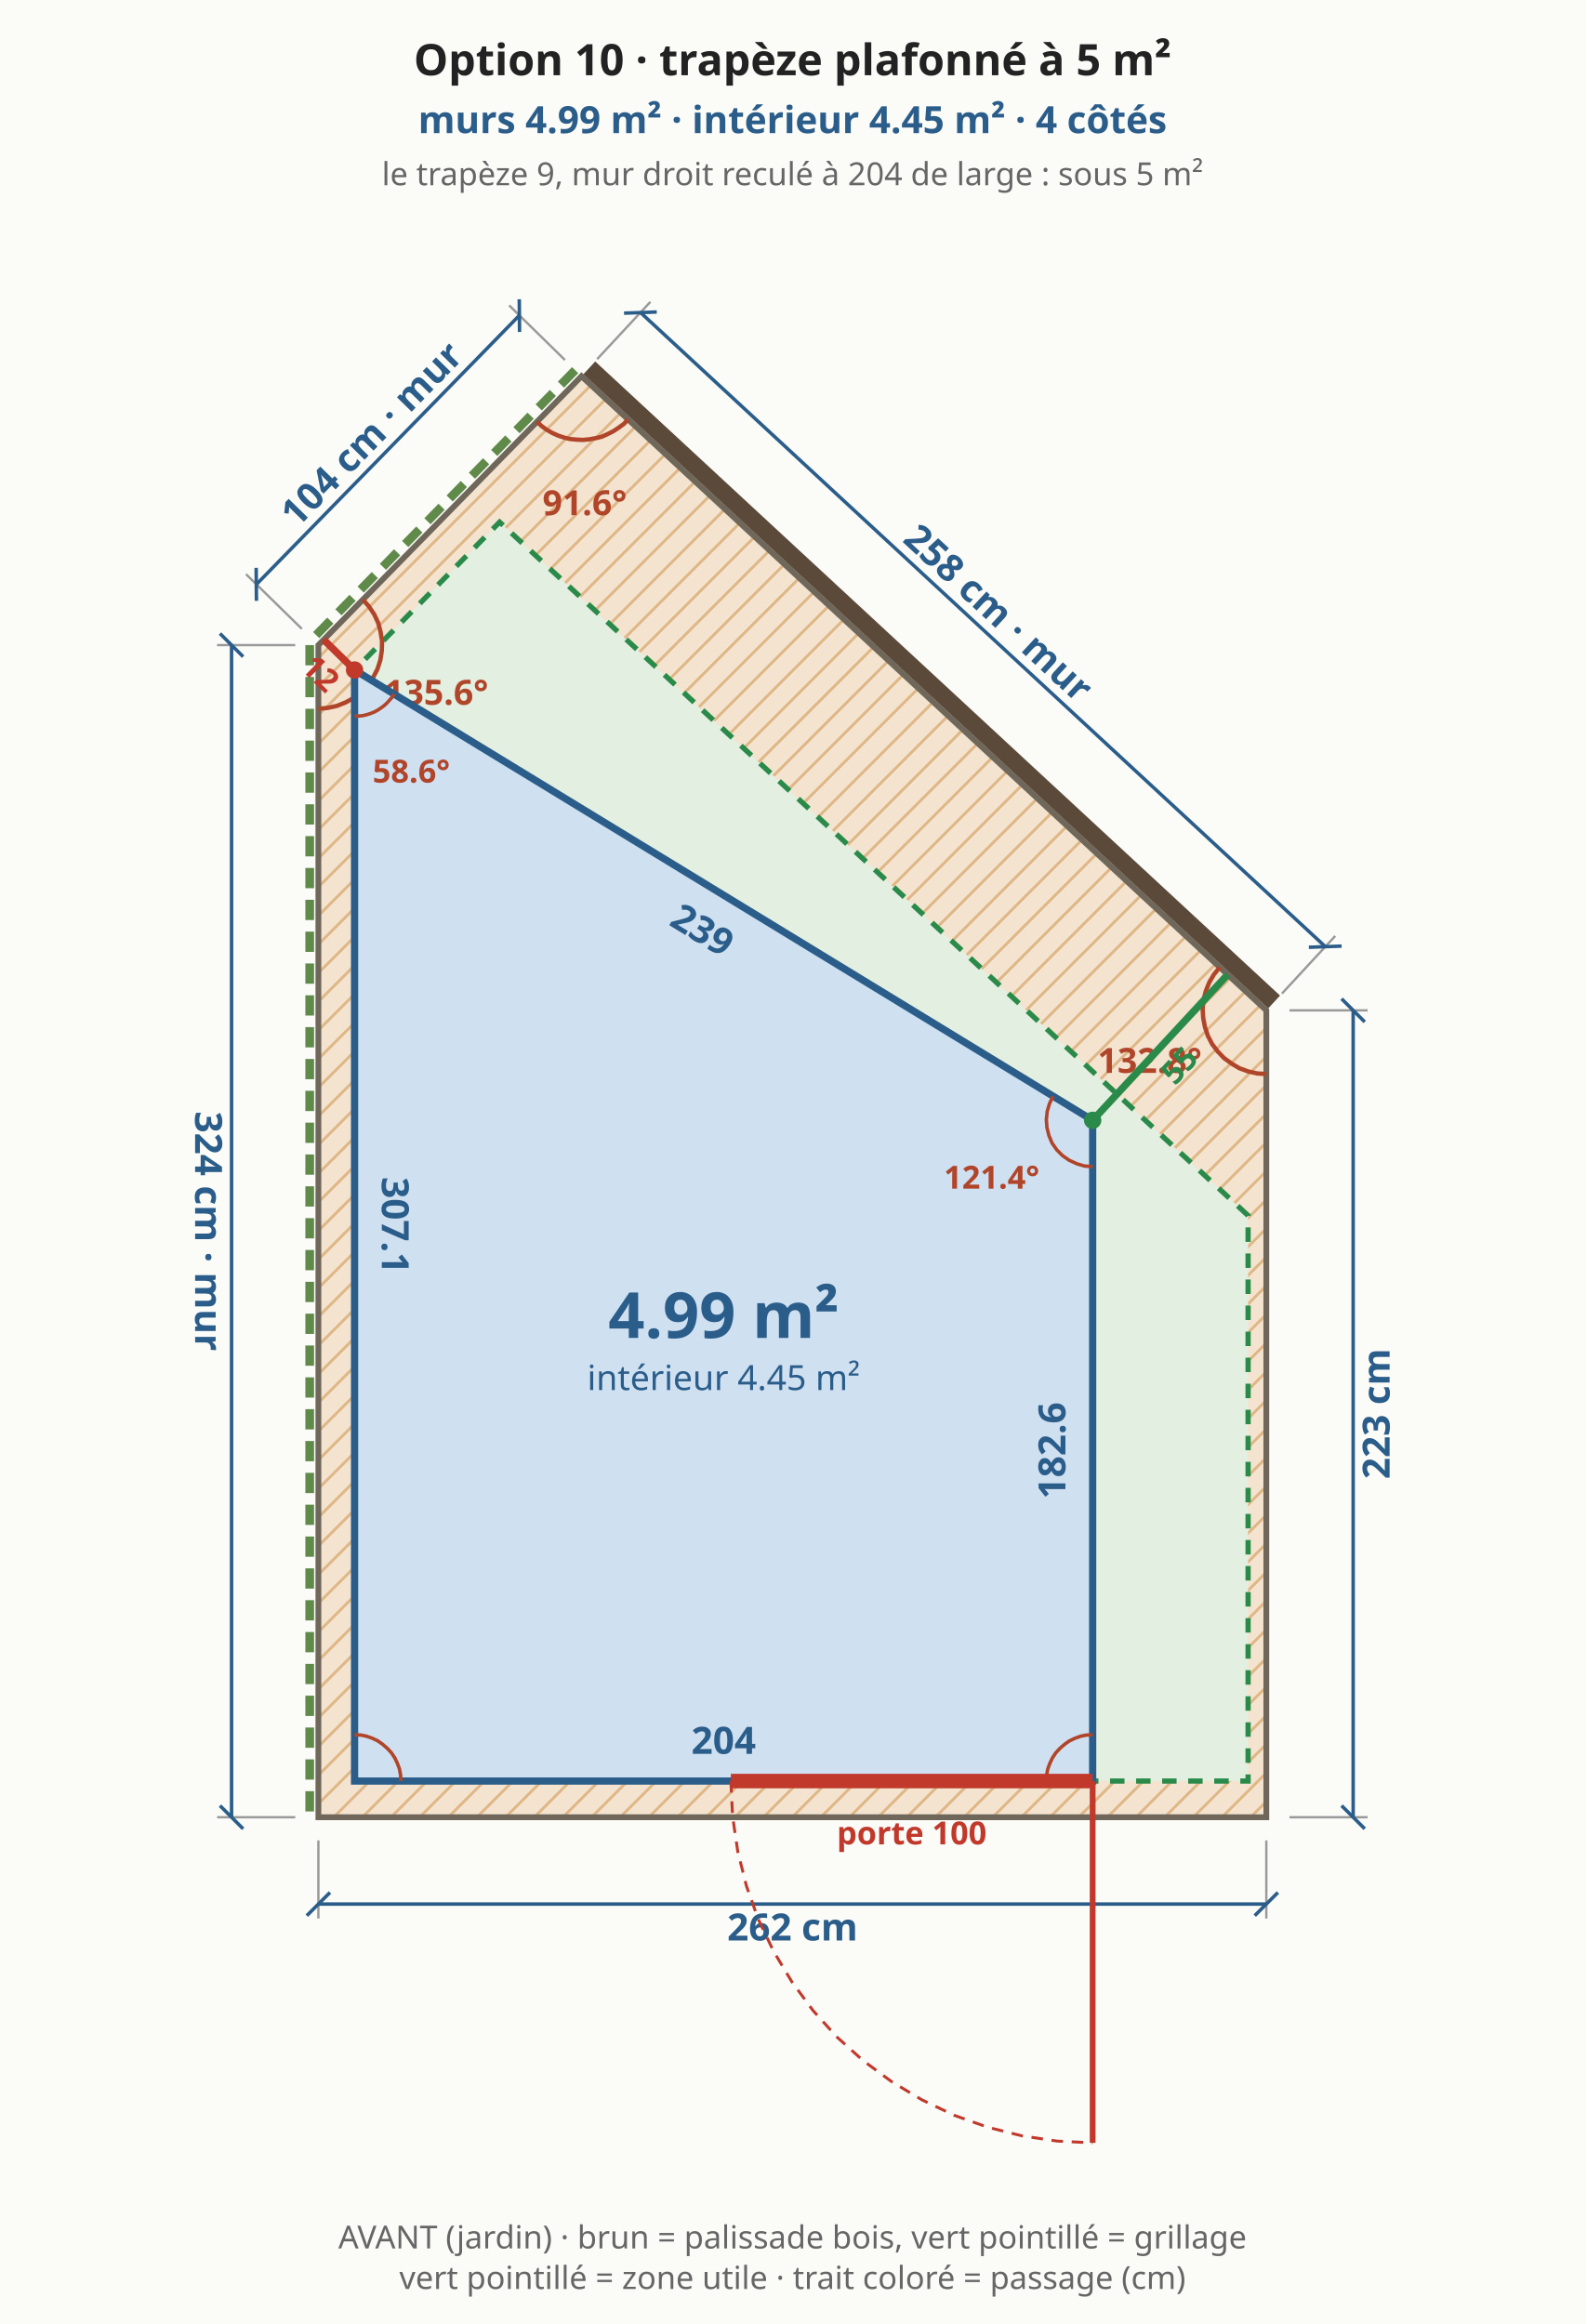
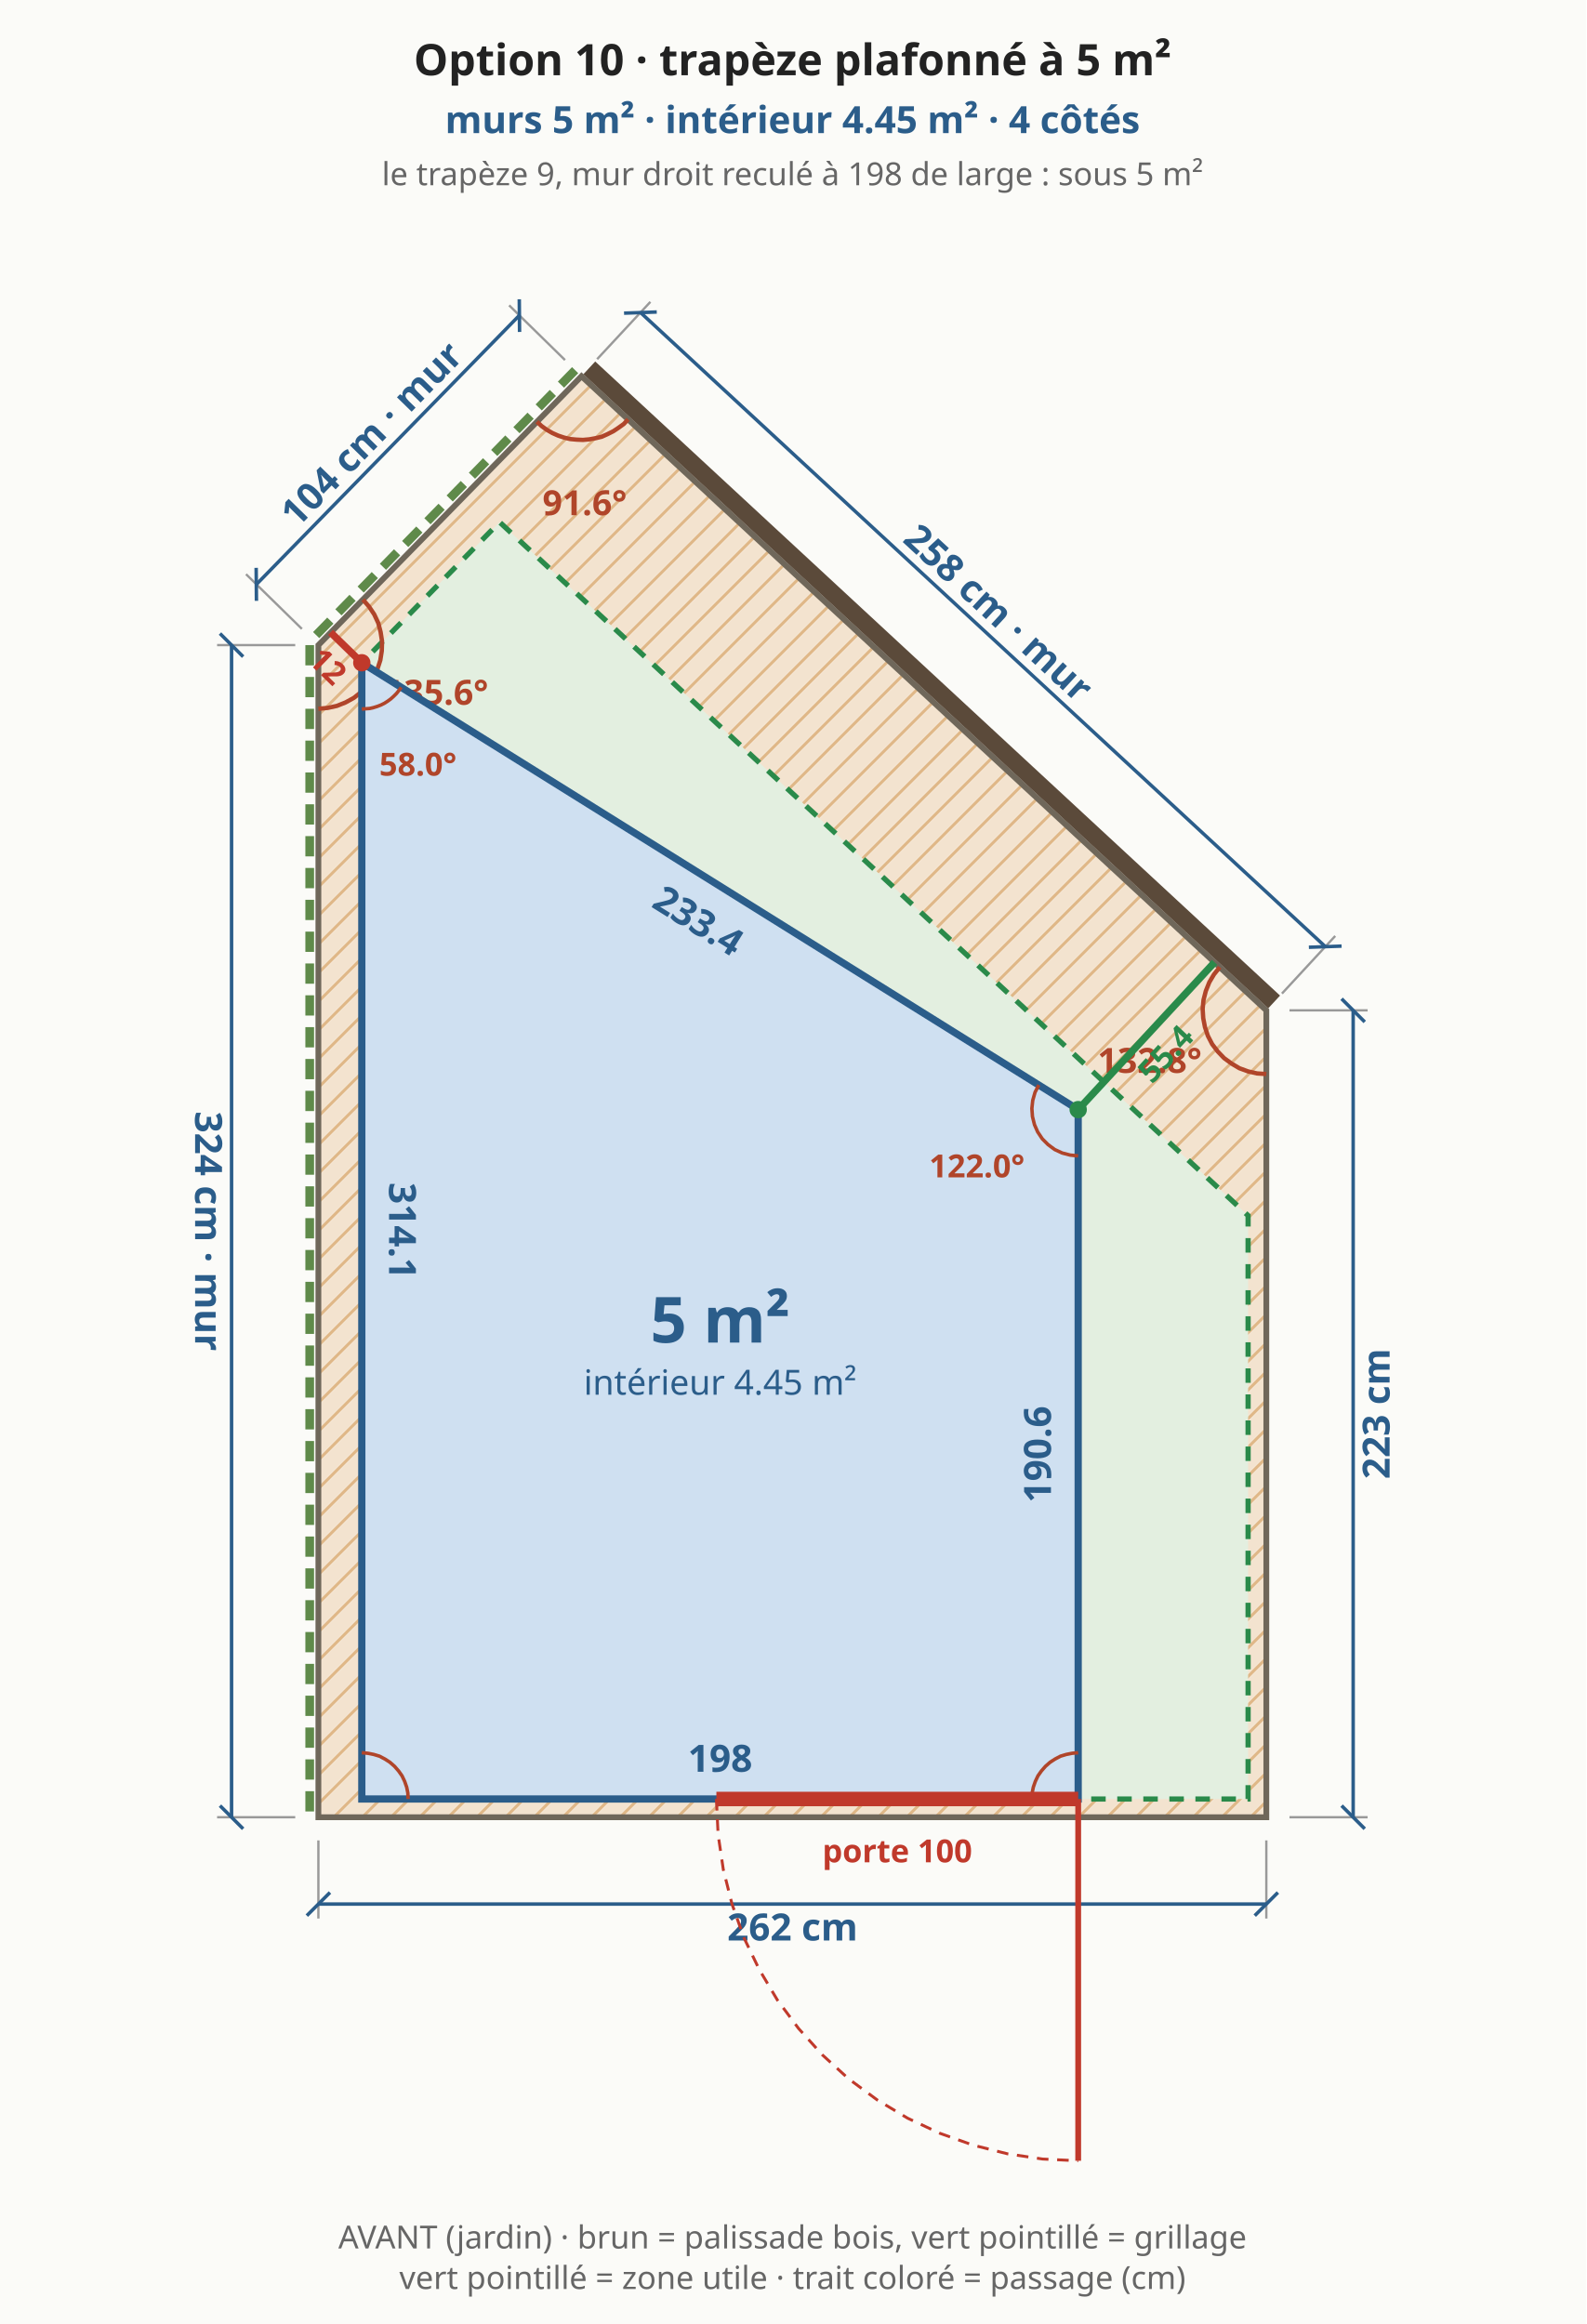
<svg xmlns="http://www.w3.org/2000/svg" viewBox="0 0 548 803" font-family="system-ui,sans-serif" font-size="13">
  <rect width="548" height="803" fill="#fbfbf8" />
  <defs>
    <pattern id="bande" width="7" height="7" patternUnits="userSpaceOnUse" patternTransform="rotate(45)">
      <rect width="7" height="7" fill="#f3e3cf" />
      <line x1="0" y1="0" x2="0" y2="7" stroke="#e0b98a" stroke-width="2" />
    </pattern>
  </defs>
  <polygon points="110.0,627.9 437.5,627.9 437.5,349.1 200.9,130.0 110.0,222.9" fill="url(#bande)" stroke="#6f675a" stroke-width="2" />
-   <polygon points="122.5,615.4 431.2,615.4 431.2,420.0 172.6,180.4 122.5,231.5" fill="#e3efe0" stroke="#2a8a4a" stroke-width="1.8" stroke-dasharray="5 4" />
+   <polygon points="125.0,621.6 431.2,621.6 431.2,420.0 172.6,180.4 125.0,229.0" fill="#e3efe0" stroke="#2a8a4a" stroke-width="1.8" stroke-dasharray="5 4" />
  <line x1="110.0" y1="635.9" x2="110.0" y2="662.9" stroke="#999" stroke-width="0.8" />
  <line x1="437.5" y1="635.9" x2="437.5" y2="662.9" stroke="#999" stroke-width="0.8" />
  <line x1="110.0" y1="657.9" x2="437.5" y2="657.9" stroke="#2b5d8a" stroke-width="1.2" />
  <line x1="106.0" y1="661.9" x2="114.0" y2="653.9" stroke="#2b5d8a" stroke-width="1.2" />
  <line x1="433.5" y1="661.9" x2="441.5" y2="653.9" stroke="#2b5d8a" stroke-width="1.2" />
  <text x="273.8" y="665.9" text-anchor="middle" dominant-baseline="middle" fill="#2b5d8a" font-size="13" font-weight="bold" transform="rotate(0.0 273.8 665.9)">262 cm</text>
  <line x1="445.5" y1="627.9" x2="472.5" y2="627.9" stroke="#999" stroke-width="0.8" />
  <line x1="445.5" y1="349.1" x2="472.5" y2="349.1" stroke="#999" stroke-width="0.8" />
  <line x1="467.5" y1="627.9" x2="467.5" y2="349.1" stroke="#2b5d8a" stroke-width="1.2" />
  <line x1="471.5" y1="631.9" x2="463.5" y2="623.9" stroke="#2b5d8a" stroke-width="1.2" />
  <line x1="471.5" y1="353.1" x2="463.5" y2="345.1" stroke="#2b5d8a" stroke-width="1.2" />
  <text x="475.5" y="488.5" text-anchor="middle" dominant-baseline="middle" fill="#2b5d8a" font-size="13" font-weight="bold" transform="rotate(-90.0 475.5 488.5)">223 cm</text>
  <line x1="440.2" y1="346.2" x2="203.6" y2="127.1" stroke="#5b4a3a" stroke-width="6" />
  <line x1="442.9" y1="343.3" x2="461.3" y2="323.4" stroke="#999" stroke-width="0.8" />
  <line x1="206.3" y1="124.1" x2="224.7" y2="104.3" stroke="#999" stroke-width="0.8" />
  <line x1="457.9" y1="327.1" x2="221.3" y2="108.0" stroke="#2b5d8a" stroke-width="1.2" />
  <line x1="463.5" y1="326.9" x2="452.2" y2="327.3" stroke="#2b5d8a" stroke-width="1.2" />
  <line x1="226.9" y1="107.8" x2="215.6" y2="108.2" stroke="#2b5d8a" stroke-width="1.2" />
  <text x="345.0" y="211.7" text-anchor="middle" dominant-baseline="middle" fill="#2b5d8a" font-size="13" font-weight="bold" transform="rotate(42.8 345.0 211.7)">258 cm · mur</text>
  <line x1="198.7" y1="127.9" x2="107.9" y2="220.8" stroke="#5f8a4a" stroke-width="3" stroke-dasharray="7 4" />
  <line x1="195.2" y1="124.4" x2="175.9" y2="105.5" stroke="#999" stroke-width="0.8" />
  <line x1="104.3" y1="217.3" x2="85.0" y2="198.4" stroke="#999" stroke-width="0.8" />
  <line x1="179.4" y1="109.0" x2="88.6" y2="201.9" stroke="#2b5d8a" stroke-width="1.2" />
  <line x1="179.4" y1="103.4" x2="179.5" y2="114.7" stroke="#2b5d8a" stroke-width="1.2" />
  <line x1="88.5" y1="196.2" x2="88.6" y2="207.6" stroke="#2b5d8a" stroke-width="1.2" />
  <text x="128.3" y="149.9" text-anchor="middle" dominant-baseline="middle" fill="#2b5d8a" font-size="13" font-weight="bold" transform="rotate(-45.6 128.3 149.9)">104 cm · mur</text>
  <line x1="107.0" y1="222.9" x2="107.0" y2="627.9" stroke="#5f8a4a" stroke-width="3" stroke-dasharray="7 4" />
  <line x1="102.0" y1="222.9" x2="75.0" y2="222.9" stroke="#999" stroke-width="0.8" />
  <line x1="102.0" y1="627.9" x2="75.0" y2="627.9" stroke="#999" stroke-width="0.8" />
  <line x1="80.0" y1="222.9" x2="80.0" y2="627.9" stroke="#2b5d8a" stroke-width="1.2" />
  <line x1="76.0" y1="218.9" x2="84.0" y2="226.9" stroke="#2b5d8a" stroke-width="1.2" />
  <line x1="76.0" y1="623.9" x2="84.0" y2="631.9" stroke="#2b5d8a" stroke-width="1.2" />
  <text x="72.0" y="425.4" text-anchor="middle" dominant-baseline="middle" fill="#2b5d8a" font-size="13" font-weight="bold" transform="rotate(90.0 72.0 425.4)">324 cm · mur</text>
  <polyline points="421.4,334.2 419.4,336.7 417.8,339.4 416.6,342.4 415.8,345.5 415.5,348.6 415.7,351.8 416.3,354.9 417.3,357.9 418.8,360.8 420.7,363.3 422.9,365.6 425.5,367.5 428.2,369.1 431.2,370.2 434.3,370.9 437.5,371.1" fill="none" stroke="#b0452a" stroke-width="1.5" />
  <text x="397.2" y="370.7" text-anchor="middle" fill="#b0452a" font-size="12" font-weight="bold">132.8°</text>
  <polyline points="185.5,145.7 187.1,147.2 188.9,148.5 190.8,149.6 192.8,150.5 194.9,151.2 197.0,151.7 199.2,151.9 201.4,152.0 203.6,151.8 205.8,151.4 207.9,150.9 209.9,150.0 211.9,149.0 213.7,147.8 215.5,146.5 217.0,144.9" fill="none" stroke="#b0452a" stroke-width="1.5" />
  <text x="202.0" y="178.0" text-anchor="middle" fill="#b0452a" font-size="12" font-weight="bold">91.6°</text>
  <polyline points="110.0,244.9 113.2,244.6 116.4,243.9 119.4,242.7 122.3,241.1 124.8,239.1 127.1,236.8 128.9,234.1 130.4,231.2 131.4,228.1 131.9,224.9 132.0,221.6 131.5,218.4 130.7,215.3 129.3,212.3 127.5,209.6 125.4,207.2" fill="none" stroke="#b0452a" stroke-width="1.5" />
  <text x="150.7" y="243.5" text-anchor="middle" fill="#b0452a" font-size="12" font-weight="bold">135.6°</text>
-   <polygon points="122.5,615.4 377.5,615.4 377.5,387.1 122.5,231.5" fill="#cfe0f1" stroke="#2b5d8a" stroke-width="2.5" />
-   <text x="250.0" y="601.4" text-anchor="middle" dominant-baseline="middle" fill="#2b5d8a" font-size="13" font-weight="bold" transform="rotate(0.0 250.0 601.4)">204</text>
-   <text x="363.5" y="501.2" text-anchor="middle" dominant-baseline="middle" fill="#2b5d8a" font-size="13" font-weight="bold" transform="rotate(-90.0 363.5 501.2)">182.6</text>
-   <text x="242.7" y="321.3" text-anchor="middle" dominant-baseline="middle" fill="#2b5d8a" font-size="13" font-weight="bold" transform="rotate(31.4 242.7 321.3)">239</text>
-   <text x="136.5" y="423.4" text-anchor="middle" dominant-baseline="middle" fill="#2b5d8a" font-size="13" font-weight="bold" transform="rotate(90.0 136.5 423.4)">307.1</text>
-   <polyline points="138.5,615.4 138.4,613.3 138.0,611.2 137.3,609.3 136.4,607.4 135.2,605.6 133.8,604.1 132.2,602.7 130.5,601.5 128.6,600.6 126.6,599.9 124.6,599.5 122.5,599.4" fill="none" stroke="#b0452a" stroke-width="1.2" />
-   <polyline points="377.5,599.4 375.4,599.5 373.4,599.9 371.4,600.6 369.5,601.5 367.8,602.7 366.2,604.1 364.8,605.6 363.6,607.4 362.7,609.3 362.0,611.2 361.6,613.3 361.5,615.4" fill="none" stroke="#b0452a" stroke-width="1.2" />
-   <polyline points="363.8,378.8 362.6,381.3 361.8,384.0 361.5,386.8 361.7,389.6 362.4,392.4 363.5,395.0 365.1,397.3 367.1,399.3 369.4,400.9 372.0,402.1 374.7,402.9 377.5,403.1" fill="none" stroke="#b0452a" stroke-width="1.2" />
-   <text x="342.6" y="410.7" text-anchor="middle" fill="#b0452a" font-size="11" font-weight="bold">121.4°</text>
-   <polyline points="122.5,247.5 123.9,247.4 125.2,247.3 126.5,247.0 127.8,246.6 129.1,246.1 130.3,245.5 131.5,244.7 132.6,243.9 133.6,243.0 134.5,242.0 135.4,241.0 136.2,239.8" fill="none" stroke="#b0452a" stroke-width="1.2" />
-   <text x="142.1" y="270.4" text-anchor="middle" fill="#b0452a" font-size="11" font-weight="bold">58.6°</text>
-   <line x1="252.5" y1="615.4" x2="377.5" y2="615.4" stroke="#c0392b" stroke-width="5" />
-   <line x1="377.5" y1="615.4" x2="377.5" y2="740.4" stroke="#c0392b" stroke-width="2" />
-   <polyline points="252.5,615.4 253.1,627.6 254.9,639.8 257.9,651.7 262.0,663.2 267.3,674.3 273.6,684.8 280.9,694.7 289.1,703.8 298.2,712.0 308.1,719.3 318.6,725.6 329.7,730.9 341.2,735.0 353.1,738.0 365.2,739.8 377.5,740.4" fill="none" stroke="#c0392b" stroke-width="1" stroke-dasharray="4 3" />
-   <text x="315.0" y="633.4" text-anchor="middle" dominant-baseline="middle" fill="#c0392b" font-size="11" font-weight="bold">porte 100</text>
-   <line x1="377.5" y1="387.1" x2="424.1" y2="336.8" stroke="#2a8a4a" stroke-width="2.5" />
-   <circle cx="377.5" cy="387.1" r="3" fill="#2a8a4a" />
-   <text x="407.4" y="368.1" text-anchor="middle" dominant-baseline="middle" fill="#2a8a4a" font-size="11" font-weight="bold" transform="rotate(-47.2 407.4 368.1)">55</text>
-   <line x1="122.5" y1="231.5" x2="111.8" y2="221.0" stroke="#c0392b" stroke-width="2.5" />
-   <circle cx="122.5" cy="231.5" r="3" fill="#c0392b" />
-   <text x="110.8" y="232.7" text-anchor="middle" dominant-baseline="middle" fill="#c0392b" font-size="11" font-weight="bold" transform="rotate(44.3 110.8 232.7)">12</text>
-   <text x="250.0" y="462.3" text-anchor="middle" fill="#2b5d8a" font-size="22" font-weight="bold">4.99 m²</text>
-   <text x="250.0" y="480.3" text-anchor="middle" fill="#2b5d8a" font-size="12" font-weight="normal">intérieur 4.45 m²</text>
+   <polygon points="125.0,621.6 372.5,621.6 372.5,383.4 125.0,229.0" fill="#cfe0f1" stroke="#2b5d8a" stroke-width="2.5" />
+   <text x="248.8" y="607.6" text-anchor="middle" dominant-baseline="middle" fill="#2b5d8a" font-size="13" font-weight="bold" transform="rotate(0.0 248.8 607.6)">198</text>
+   <text x="358.5" y="502.5" text-anchor="middle" dominant-baseline="middle" fill="#2b5d8a" font-size="13" font-weight="bold" transform="rotate(-90.0 358.5 502.5)">190.6</text>
+   <text x="241.3" y="318.1" text-anchor="middle" dominant-baseline="middle" fill="#2b5d8a" font-size="13" font-weight="bold" transform="rotate(32.0 241.3 318.1)">233.4</text>
+   <text x="139.0" y="425.3" text-anchor="middle" dominant-baseline="middle" fill="#2b5d8a" font-size="13" font-weight="bold" transform="rotate(90.0 139.0 425.3)">314.1</text>
+   <polyline points="141.0,621.6 140.9,619.5 140.5,617.5 139.8,615.5 138.9,613.6 137.7,611.9 136.3,610.3 134.7,608.9 133.0,607.8 131.1,606.8 129.1,606.2 127.1,605.8 125.0,605.6" fill="none" stroke="#b0452a" stroke-width="1.2" />
+   <polyline points="372.5,605.6 370.4,605.8 368.4,606.2 366.4,606.8 364.5,607.8 362.8,608.9 361.2,610.3 359.8,611.9 358.6,613.6 357.7,615.5 357.0,617.5 356.6,619.5 356.5,621.6" fill="none" stroke="#b0452a" stroke-width="1.2" />
+   <polyline points="358.9,374.9 357.6,377.4 356.8,380.2 356.5,383.0 356.7,385.8 357.4,388.6 358.5,391.1 360.1,393.5 362.1,395.5 364.4,397.2 367.0,398.4 369.7,399.1 372.5,399.4" fill="none" stroke="#b0452a" stroke-width="1.2" />
+   <text x="337.5" y="406.8" text-anchor="middle" fill="#b0452a" font-size="11" font-weight="bold">122.0°</text>
+   <polyline points="125.0,245.0 126.3,244.9 127.7,244.8 129.0,244.5 130.3,244.1 131.6,243.6 132.8,243.0 133.9,242.3 135.0,241.5 136.0,240.6 137.0,239.6 137.8,238.6 138.6,237.5" fill="none" stroke="#b0452a" stroke-width="1.2" />
+   <text x="144.4" y="268.0" text-anchor="middle" fill="#b0452a" font-size="11" font-weight="bold">58.0°</text>
+   <line x1="247.5" y1="621.6" x2="372.5" y2="621.6" stroke="#c0392b" stroke-width="5" />
+   <line x1="372.5" y1="621.6" x2="372.5" y2="746.6" stroke="#c0392b" stroke-width="2" />
+   <polyline points="247.5,621.6 248.1,633.9 249.9,646.0 252.9,657.9 257.0,669.5 262.3,680.5 268.6,691.1 275.9,700.9 284.1,710.0 293.2,718.3 303.1,725.6 313.6,731.9 324.7,737.1 336.2,741.2 348.1,744.2 360.2,746.0 372.5,746.6" fill="none" stroke="#c0392b" stroke-width="1" stroke-dasharray="4 3" />
+   <text x="310.0" y="639.6" text-anchor="middle" dominant-baseline="middle" fill="#c0392b" font-size="11" font-weight="bold">porte 100</text>
+   <line x1="372.5" y1="383.4" x2="419.6" y2="332.5" stroke="#2a8a4a" stroke-width="2.5" />
+   <circle cx="372.5" cy="383.4" r="3" fill="#2a8a4a" />
+   <text x="402.7" y="364.1" text-anchor="middle" dominant-baseline="middle" fill="#2a8a4a" font-size="11" font-weight="bold" transform="rotate(-47.2 402.7 364.1)">55.4</text>
+   <line x1="125.0" y1="229.0" x2="114.2" y2="218.5" stroke="#c0392b" stroke-width="2.5" />
+   <circle cx="125.0" cy="229.0" r="3" fill="#c0392b" />
+   <text x="113.3" y="230.2" text-anchor="middle" dominant-baseline="middle" fill="#c0392b" font-size="11" font-weight="bold" transform="rotate(44.3 113.3 230.2)">12</text>
+   <text x="248.8" y="463.9" text-anchor="middle" fill="#2b5d8a" font-size="22" font-weight="bold">5 m²</text>
+   <text x="248.8" y="481.9" text-anchor="middle" fill="#2b5d8a" font-size="12" font-weight="normal">intérieur 4.45 m²</text>
  <text x="273.8" y="26.0" text-anchor="middle" fill="#222" font-size="15" font-weight="bold">Option 10 · trapèze plafonné à 5 m²</text>
-   <text x="273.8" y="46.0" text-anchor="middle" fill="#2b5d8a" font-size="13" font-weight="bold">murs 4.99 m² · intérieur 4.45 m² · 4 côtés</text>
-   <text x="273.8" y="64.0" text-anchor="middle" fill="#666" font-size="11" font-weight="normal">le trapèze 9, mur droit reculé à 204 de large : sous 5 m²</text>
+   <text x="273.8" y="46.0" text-anchor="middle" fill="#2b5d8a" font-size="13" font-weight="bold">murs 5 m² · intérieur 4.45 m² · 4 côtés</text>
+   <text x="273.8" y="64.0" text-anchor="middle" fill="#666" font-size="11" font-weight="normal">le trapèze 9, mur droit reculé à 198 de large : sous 5 m²</text>
  <text x="273.8" y="776.9" text-anchor="middle" fill="#666" font-size="11" font-weight="normal">AVANT (jardin) · brun = palissade bois, vert pointillé = grillage</text>
  <text x="273.8" y="790.9" text-anchor="middle" fill="#666" font-size="11" font-weight="normal">vert pointillé = zone utile · trait coloré = passage (cm)</text>
</svg>
